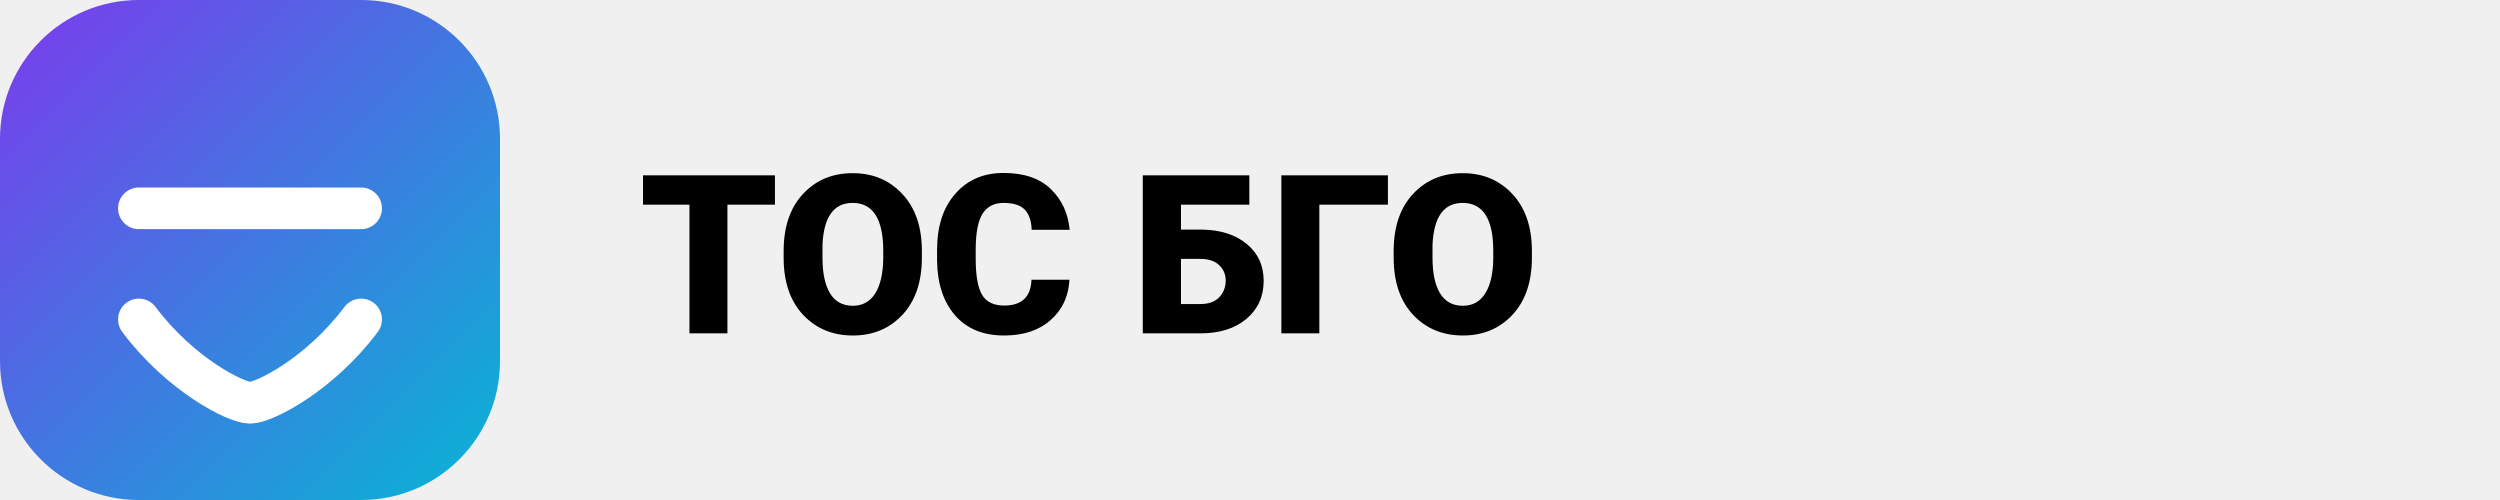
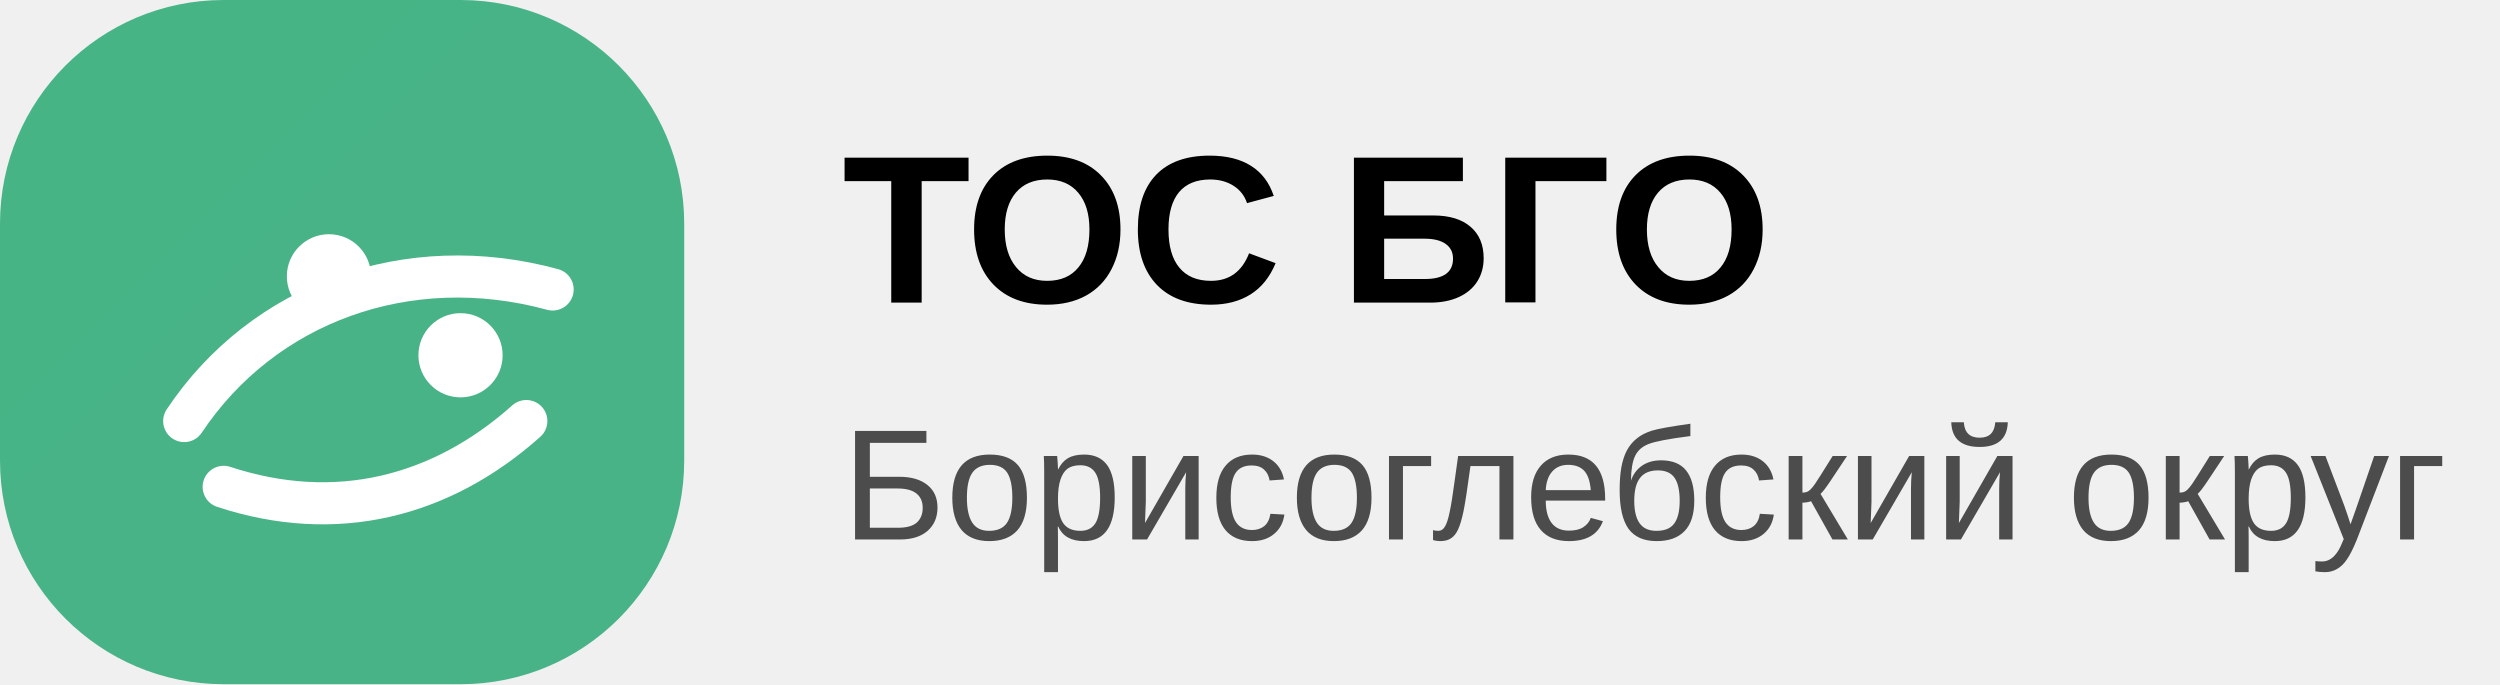
- <svg xmlns="http://www.w3.org/2000/svg" width="180" height="36" viewBox="0 0 180 36" role="img" aria-label="ТОС БГО">
+ <svg xmlns="http://www.w3.org/2000/svg" width="190" height="52" viewBox="0 0 190 52" fill="none">
+   <rect x="0" y="0" width="52" height="52" rx="17" fill="url(#g)" />
+   <path d="M14 32c6-9 17-13 28-10M17 37c8.5 2.8 16.5.8 23-5" stroke="white" stroke-width="3.2" stroke-linecap="round" />
+   <circle cx="25" cy="21" r="3.2" fill="white" />
+   <circle cx="35" cy="27" r="3.2" fill="white" />
+   <text x="64" y="23" font-family="Arial, sans-serif" font-size="16" font-weight="900" fill="currentColor">ТОС БГО</text>
+   <text x="64" y="41" font-family="Arial, sans-serif" font-size="12" fill="currentColor" opacity=".68">Борисоглебский округ</text>
  <defs>
-     <linearGradient id="lg" x1="0" y1="0" x2="1" y2="1">
-       <stop offset="0" stop-color="#7c3aed" />
-       <stop offset="1" stop-color="#06b6d4" />
+     <linearGradient id="g" x1="0" y1="0" x2="52" y2="52">
+       <stop stop-color="#47B486" />
+       <stop offset="1" stop-color="#496DDB" />
    </linearGradient>
  </defs>
-   <rect x="0" y="0" width="36" height="36" rx="10" fill="url(#lg)" />
-   <path d="M10 23c3 4 7 6 8 6s5-2 8-6" fill="none" stroke="#fff" stroke-width="3" stroke-linecap="round" />
-   <path d="M10 15h16" stroke="#fff" stroke-width="3" stroke-linecap="round" />
-   <text x="46" y="24" font-family="system-ui, -apple-system, Segoe UI, Roboto, Arial" font-size="16" font-weight="800" fill="currentColor">ТОС БГО</text>
</svg>
